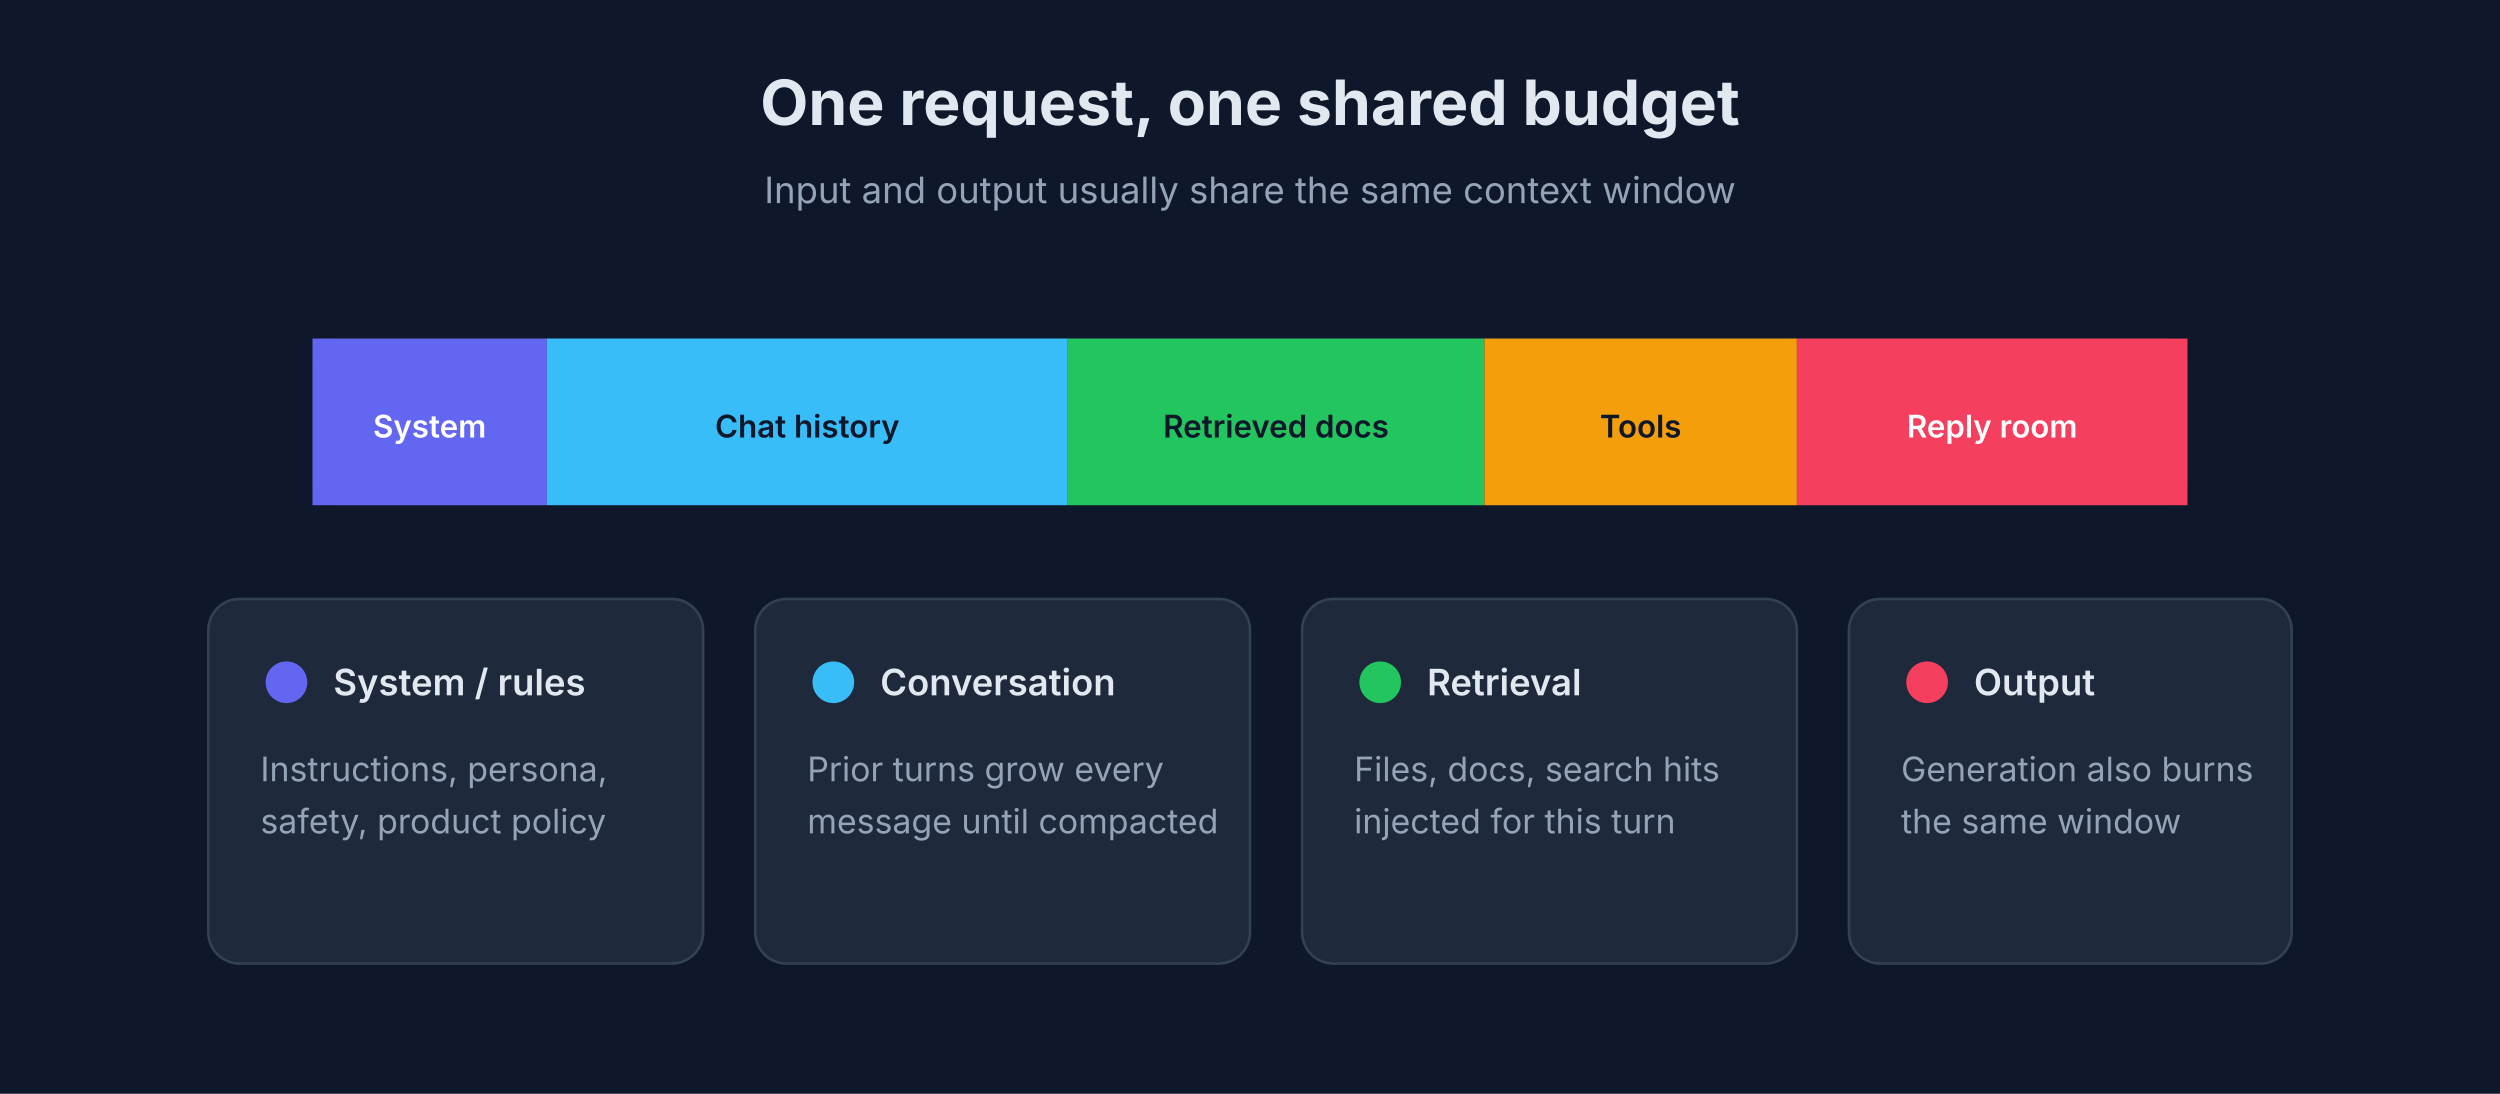
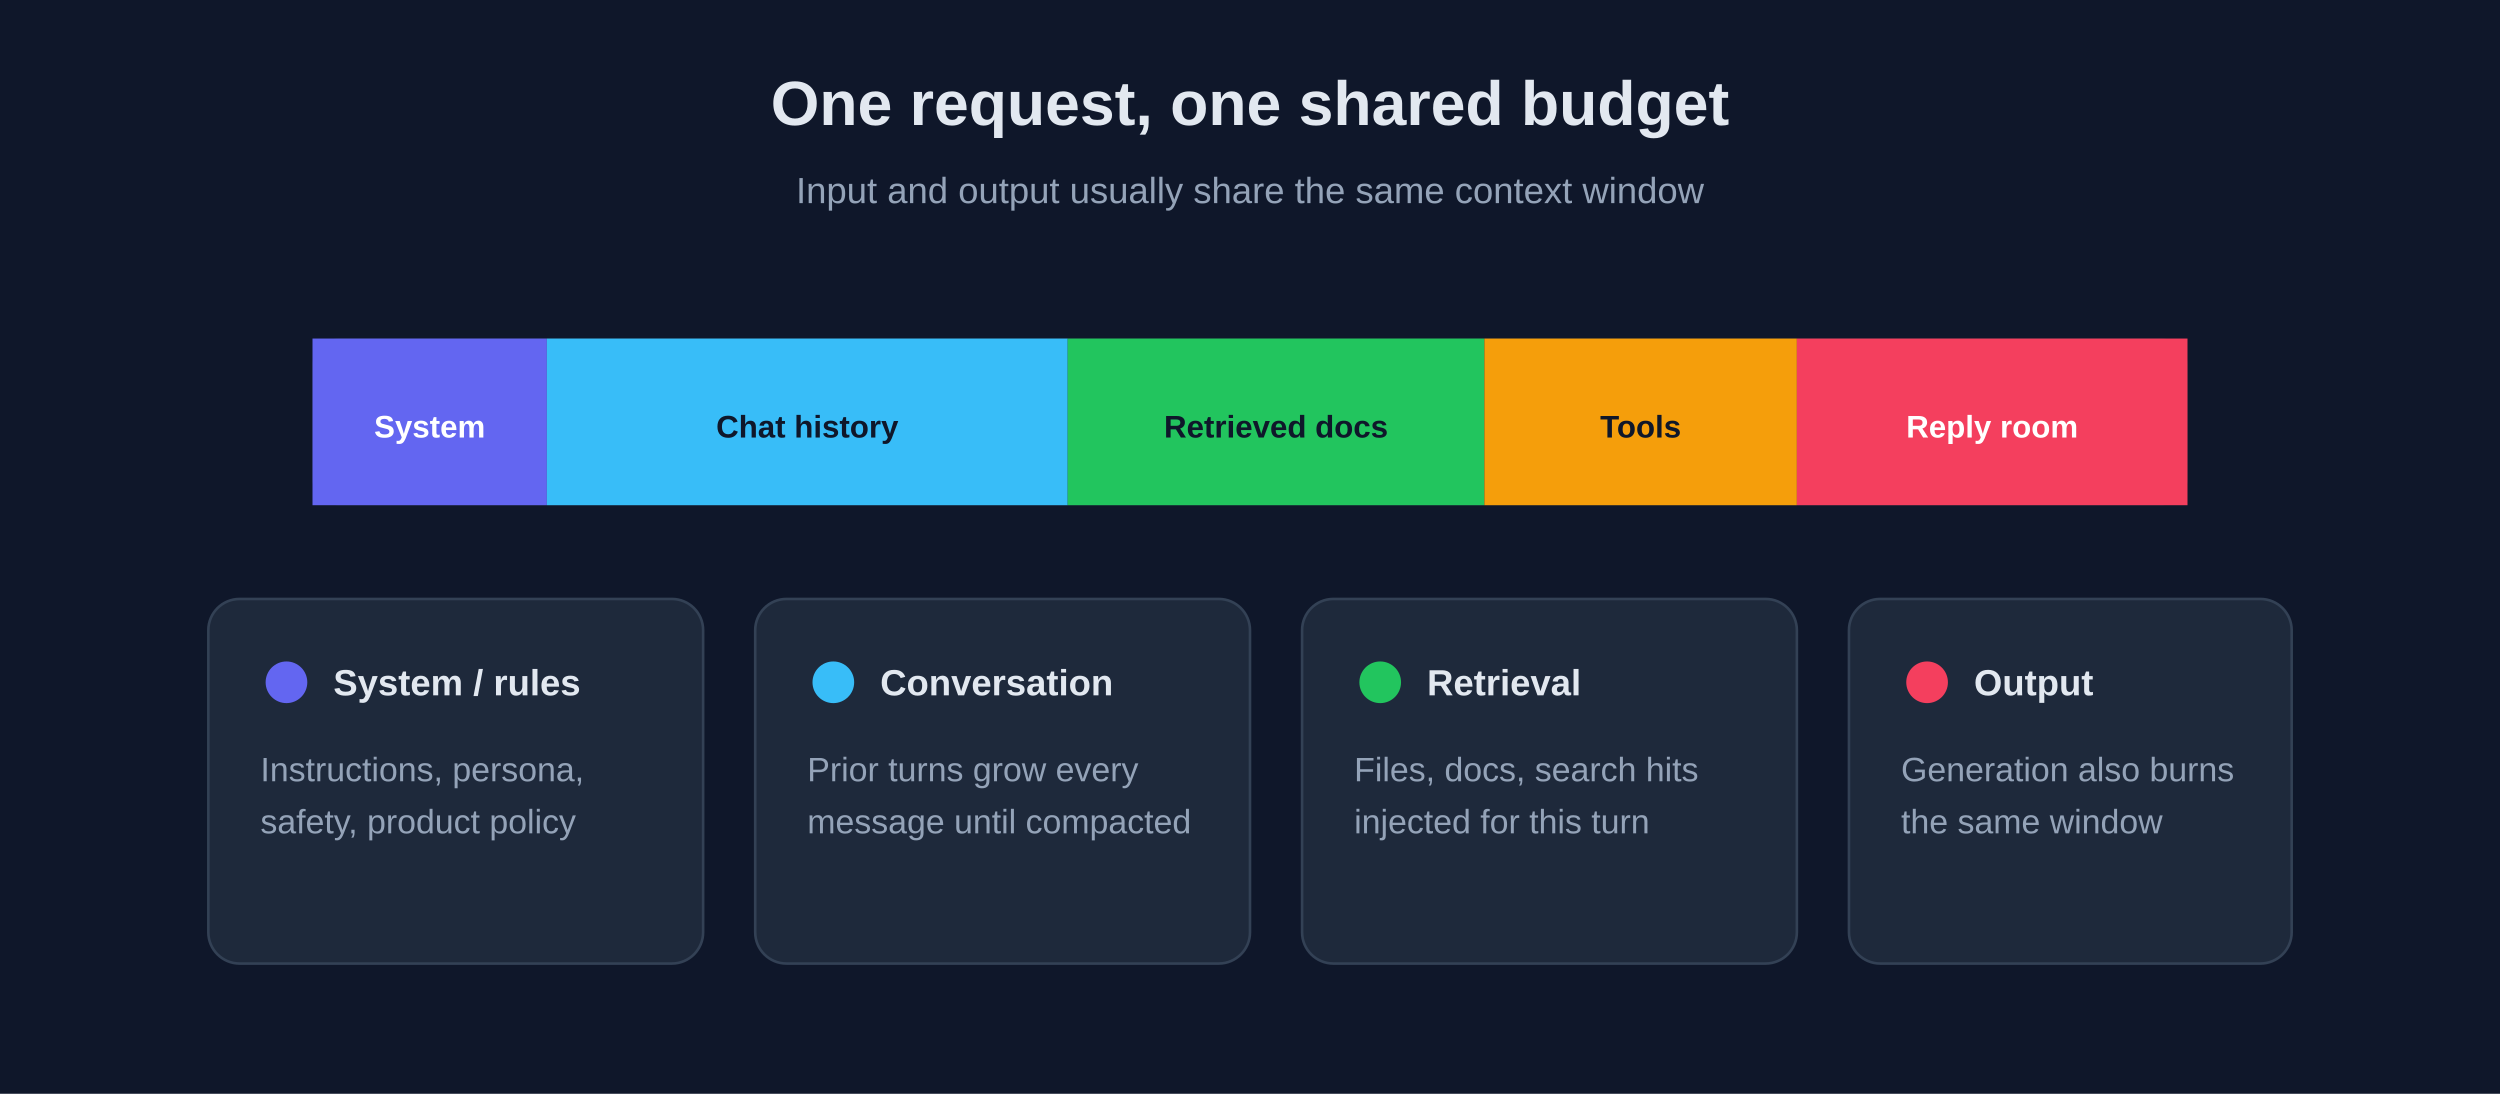
<svg xmlns="http://www.w3.org/2000/svg" width="960" height="420" viewBox="0 0 960 420" role="img" aria-label="How a context budget is typically spent">
  <rect width="960" height="420" fill="#0f172a" />
-   <text x="480" y="48" text-anchor="middle" fill="#e2e8f0" font-family="Inter, system-ui, sans-serif" font-size="24" font-weight="700">One request, one shared budget</text>
-   <text x="480" y="78" text-anchor="middle" fill="#94a3b8" font-family="Inter, system-ui, sans-serif" font-size="14">Input and output usually share the same context window</text>
+   <text x="480" y="48" text-anchor="middle" fill="#e2e8f0" font-family="Arial, Helvetica, sans-serif" font-size="24" font-weight="700">One request, one shared budget</text>
+   <text x="480" y="78" text-anchor="middle" fill="#94a3b8" font-family="Arial, Helvetica, sans-serif" font-size="14">Input and output usually share the same context window</text>
  <rect x="120" y="130" width="720" height="64" rx="10" fill="#1e293b" />
  <rect x="120" y="130" width="90" height="64" fill="#6366f1" />
  <rect x="210" y="130" width="200" height="64" fill="#38bdf8" />
  <rect x="410" y="130" width="160" height="64" fill="#22c55e" />
  <rect x="570" y="130" width="120" height="64" fill="#f59e0b" />
  <rect x="690" y="130" width="150" height="64" fill="#f43f5e" />
-   <text x="165" y="168" text-anchor="middle" fill="#fff" font-family="Inter, system-ui, sans-serif" font-size="12" font-weight="600">System</text>
-   <text x="310" y="168" text-anchor="middle" fill="#0f172a" font-family="Inter, system-ui, sans-serif" font-size="12" font-weight="600">Chat history</text>
-   <text x="490" y="168" text-anchor="middle" fill="#0f172a" font-family="Inter, system-ui, sans-serif" font-size="12" font-weight="600">Retrieved docs</text>
-   <text x="630" y="168" text-anchor="middle" fill="#0f172a" font-family="Inter, system-ui, sans-serif" font-size="12" font-weight="600">Tools</text>
-   <text x="765" y="168" text-anchor="middle" fill="#fff" font-family="Inter, system-ui, sans-serif" font-size="12" font-weight="600">Reply room</text>
-   <g font-family="Inter, system-ui, sans-serif">
+   <text x="165" y="168" text-anchor="middle" fill="#fff" font-family="Arial, Helvetica, sans-serif" font-size="12" font-weight="600">System</text>
+   <text x="310" y="168" text-anchor="middle" fill="#0f172a" font-family="Arial, Helvetica, sans-serif" font-size="12" font-weight="600">Chat history</text>
+   <text x="490" y="168" text-anchor="middle" fill="#0f172a" font-family="Arial, Helvetica, sans-serif" font-size="12" font-weight="600">Retrieved docs</text>
+   <text x="630" y="168" text-anchor="middle" fill="#0f172a" font-family="Arial, Helvetica, sans-serif" font-size="12" font-weight="600">Tools</text>
+   <text x="765" y="168" text-anchor="middle" fill="#fff" font-family="Arial, Helvetica, sans-serif" font-size="12" font-weight="600">Reply room</text>
+   <g font-family="Arial, Helvetica, sans-serif">
    <rect x="80" y="230" width="190" height="140" rx="12" fill="#1e293b" stroke="#334155" />
    <circle cx="110" cy="262" r="8" fill="#6366f1" />
    <text x="128" y="267" fill="#e2e8f0" font-size="14" font-weight="600">System / rules</text>
    <text x="100" y="300" fill="#94a3b8" font-size="13">Instructions, persona,</text>
    <text x="100" y="320" fill="#94a3b8" font-size="13">safety, product policy</text>
    <rect x="290" y="230" width="190" height="140" rx="12" fill="#1e293b" stroke="#334155" />
    <circle cx="320" cy="262" r="8" fill="#38bdf8" />
    <text x="338" y="267" fill="#e2e8f0" font-size="14" font-weight="600">Conversation</text>
    <text x="310" y="300" fill="#94a3b8" font-size="13">Prior turns grow every</text>
    <text x="310" y="320" fill="#94a3b8" font-size="13">message until compacted</text>
    <rect x="500" y="230" width="190" height="140" rx="12" fill="#1e293b" stroke="#334155" />
    <circle cx="530" cy="262" r="8" fill="#22c55e" />
    <text x="548" y="267" fill="#e2e8f0" font-size="14" font-weight="600">Retrieval</text>
    <text x="520" y="300" fill="#94a3b8" font-size="13">Files, docs, search hits</text>
    <text x="520" y="320" fill="#94a3b8" font-size="13">injected for this turn</text>
    <rect x="710" y="230" width="170" height="140" rx="12" fill="#1e293b" stroke="#334155" />
    <circle cx="740" cy="262" r="8" fill="#f43f5e" />
    <text x="758" y="267" fill="#e2e8f0" font-size="14" font-weight="600">Output</text>
    <text x="730" y="300" fill="#94a3b8" font-size="13">Generation also burns</text>
    <text x="730" y="320" fill="#94a3b8" font-size="13">the same window</text>
  </g>
</svg>
